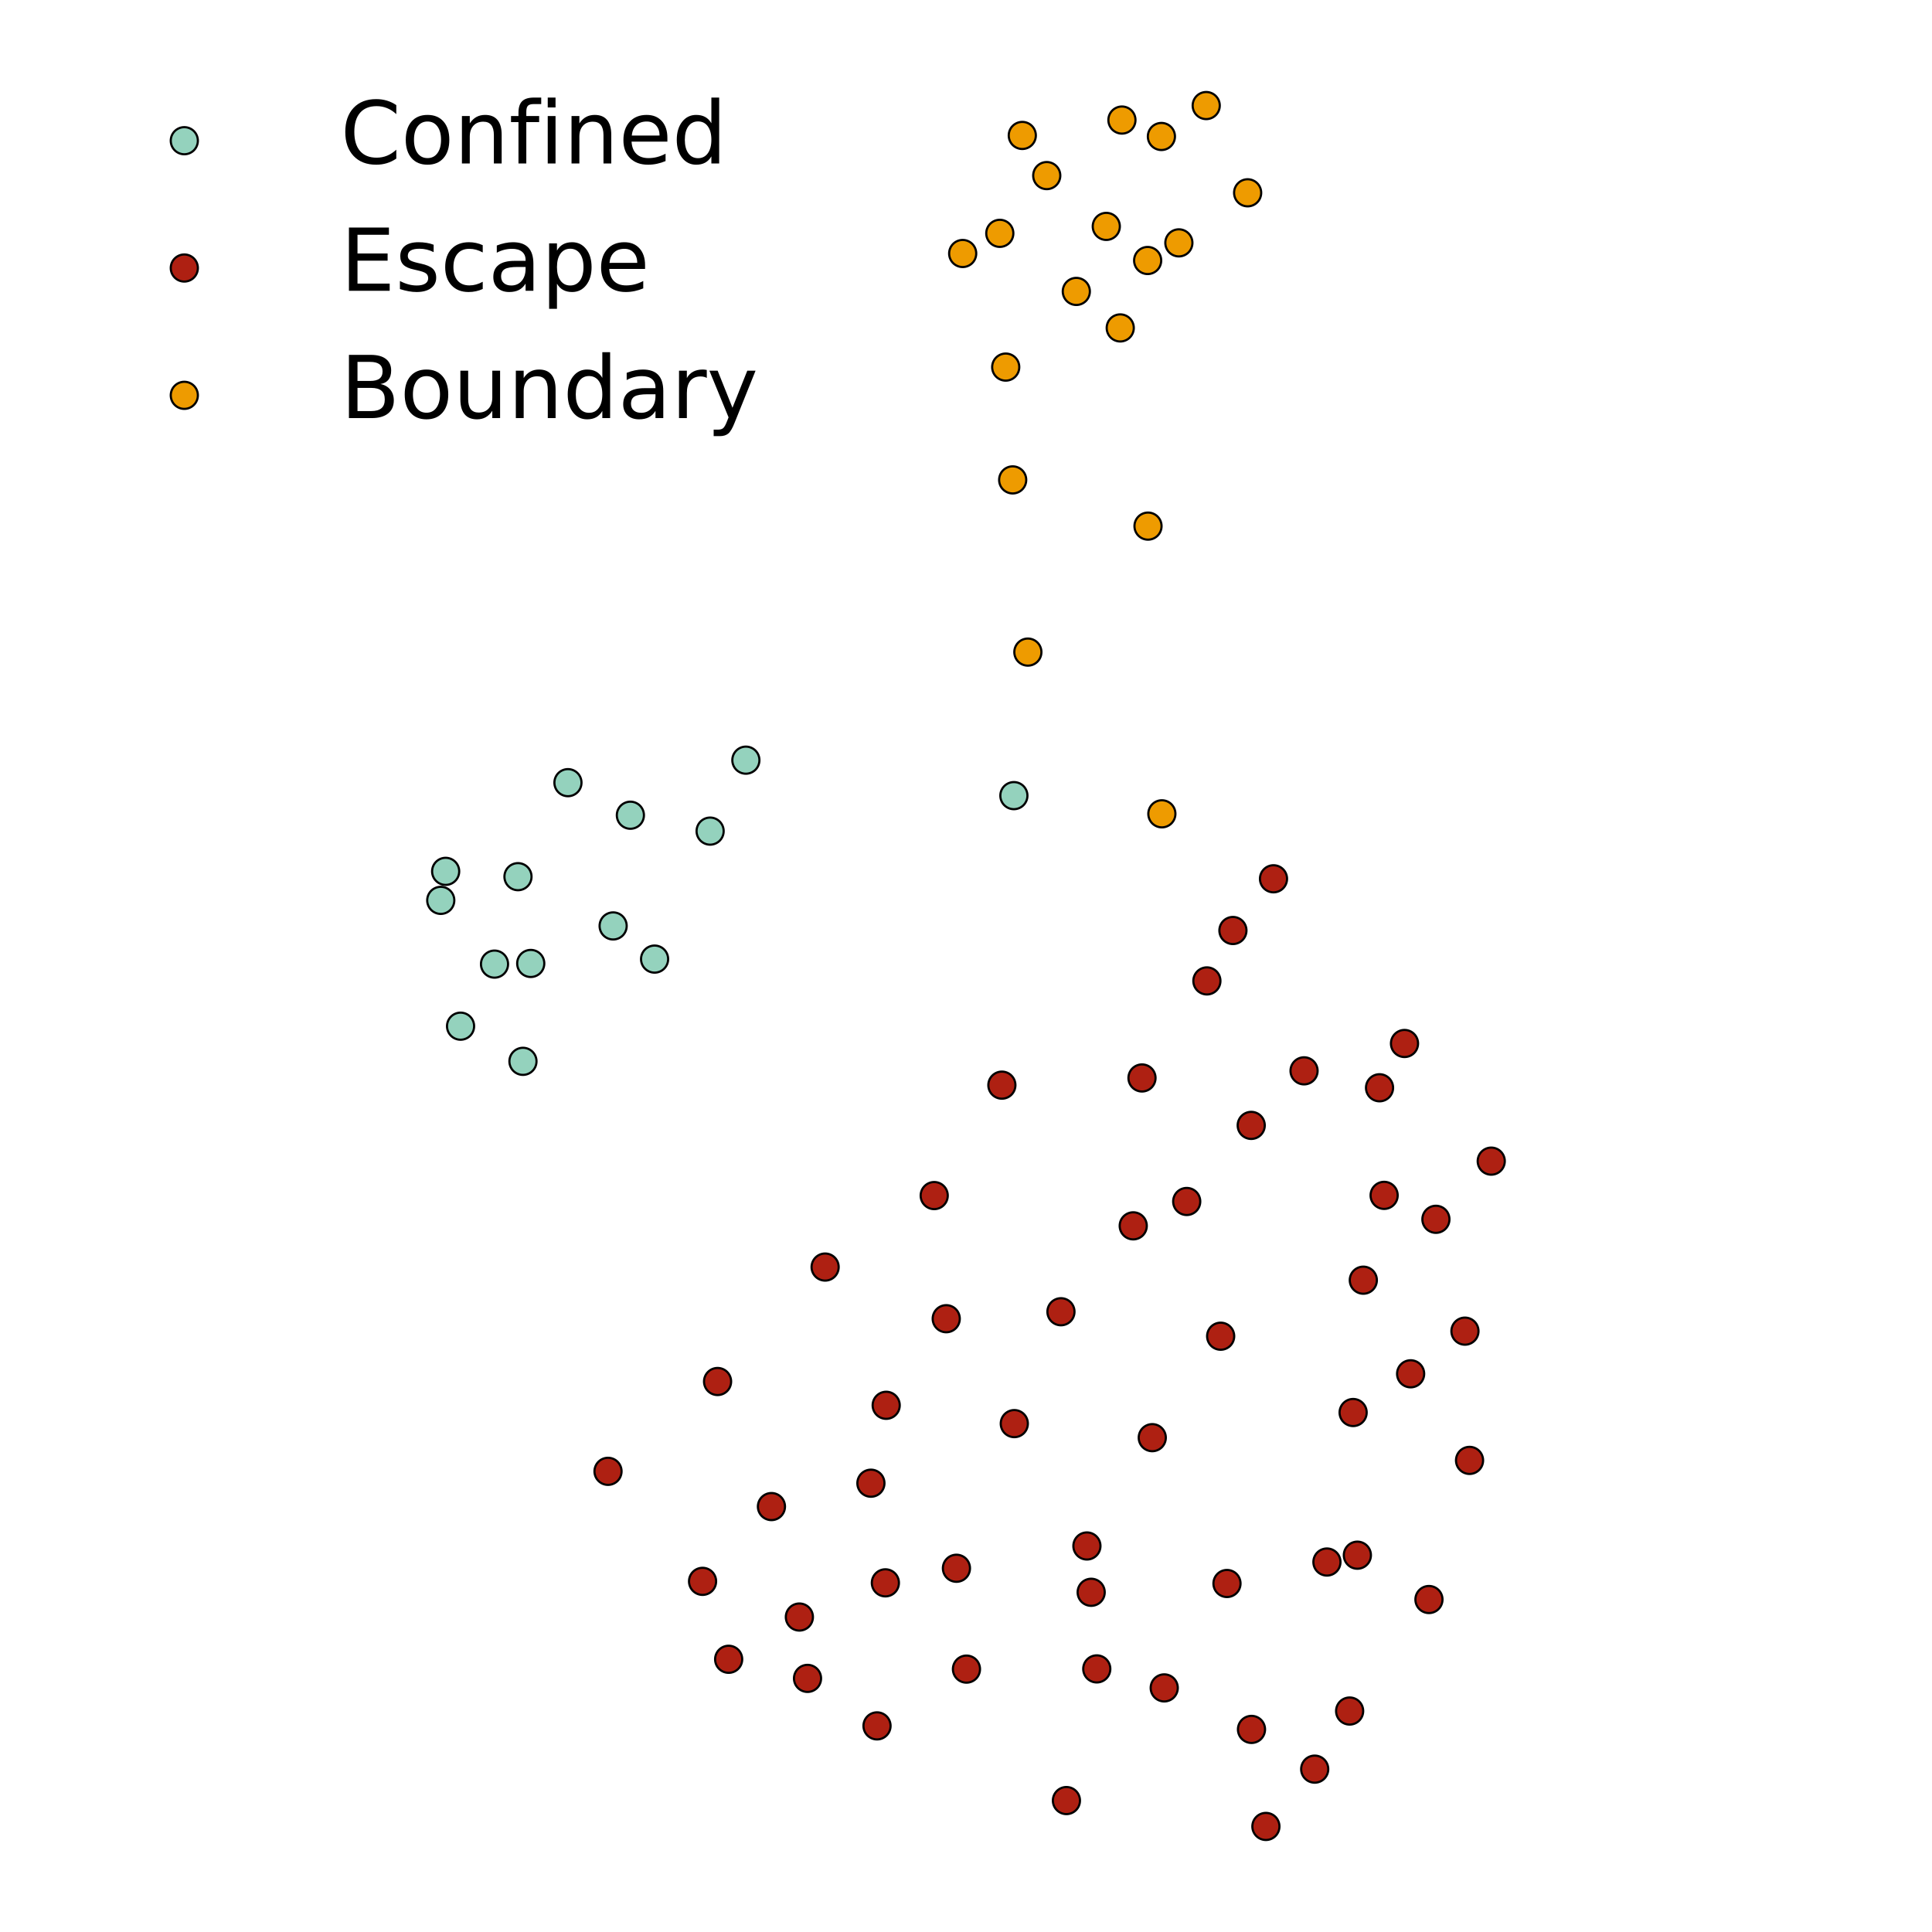
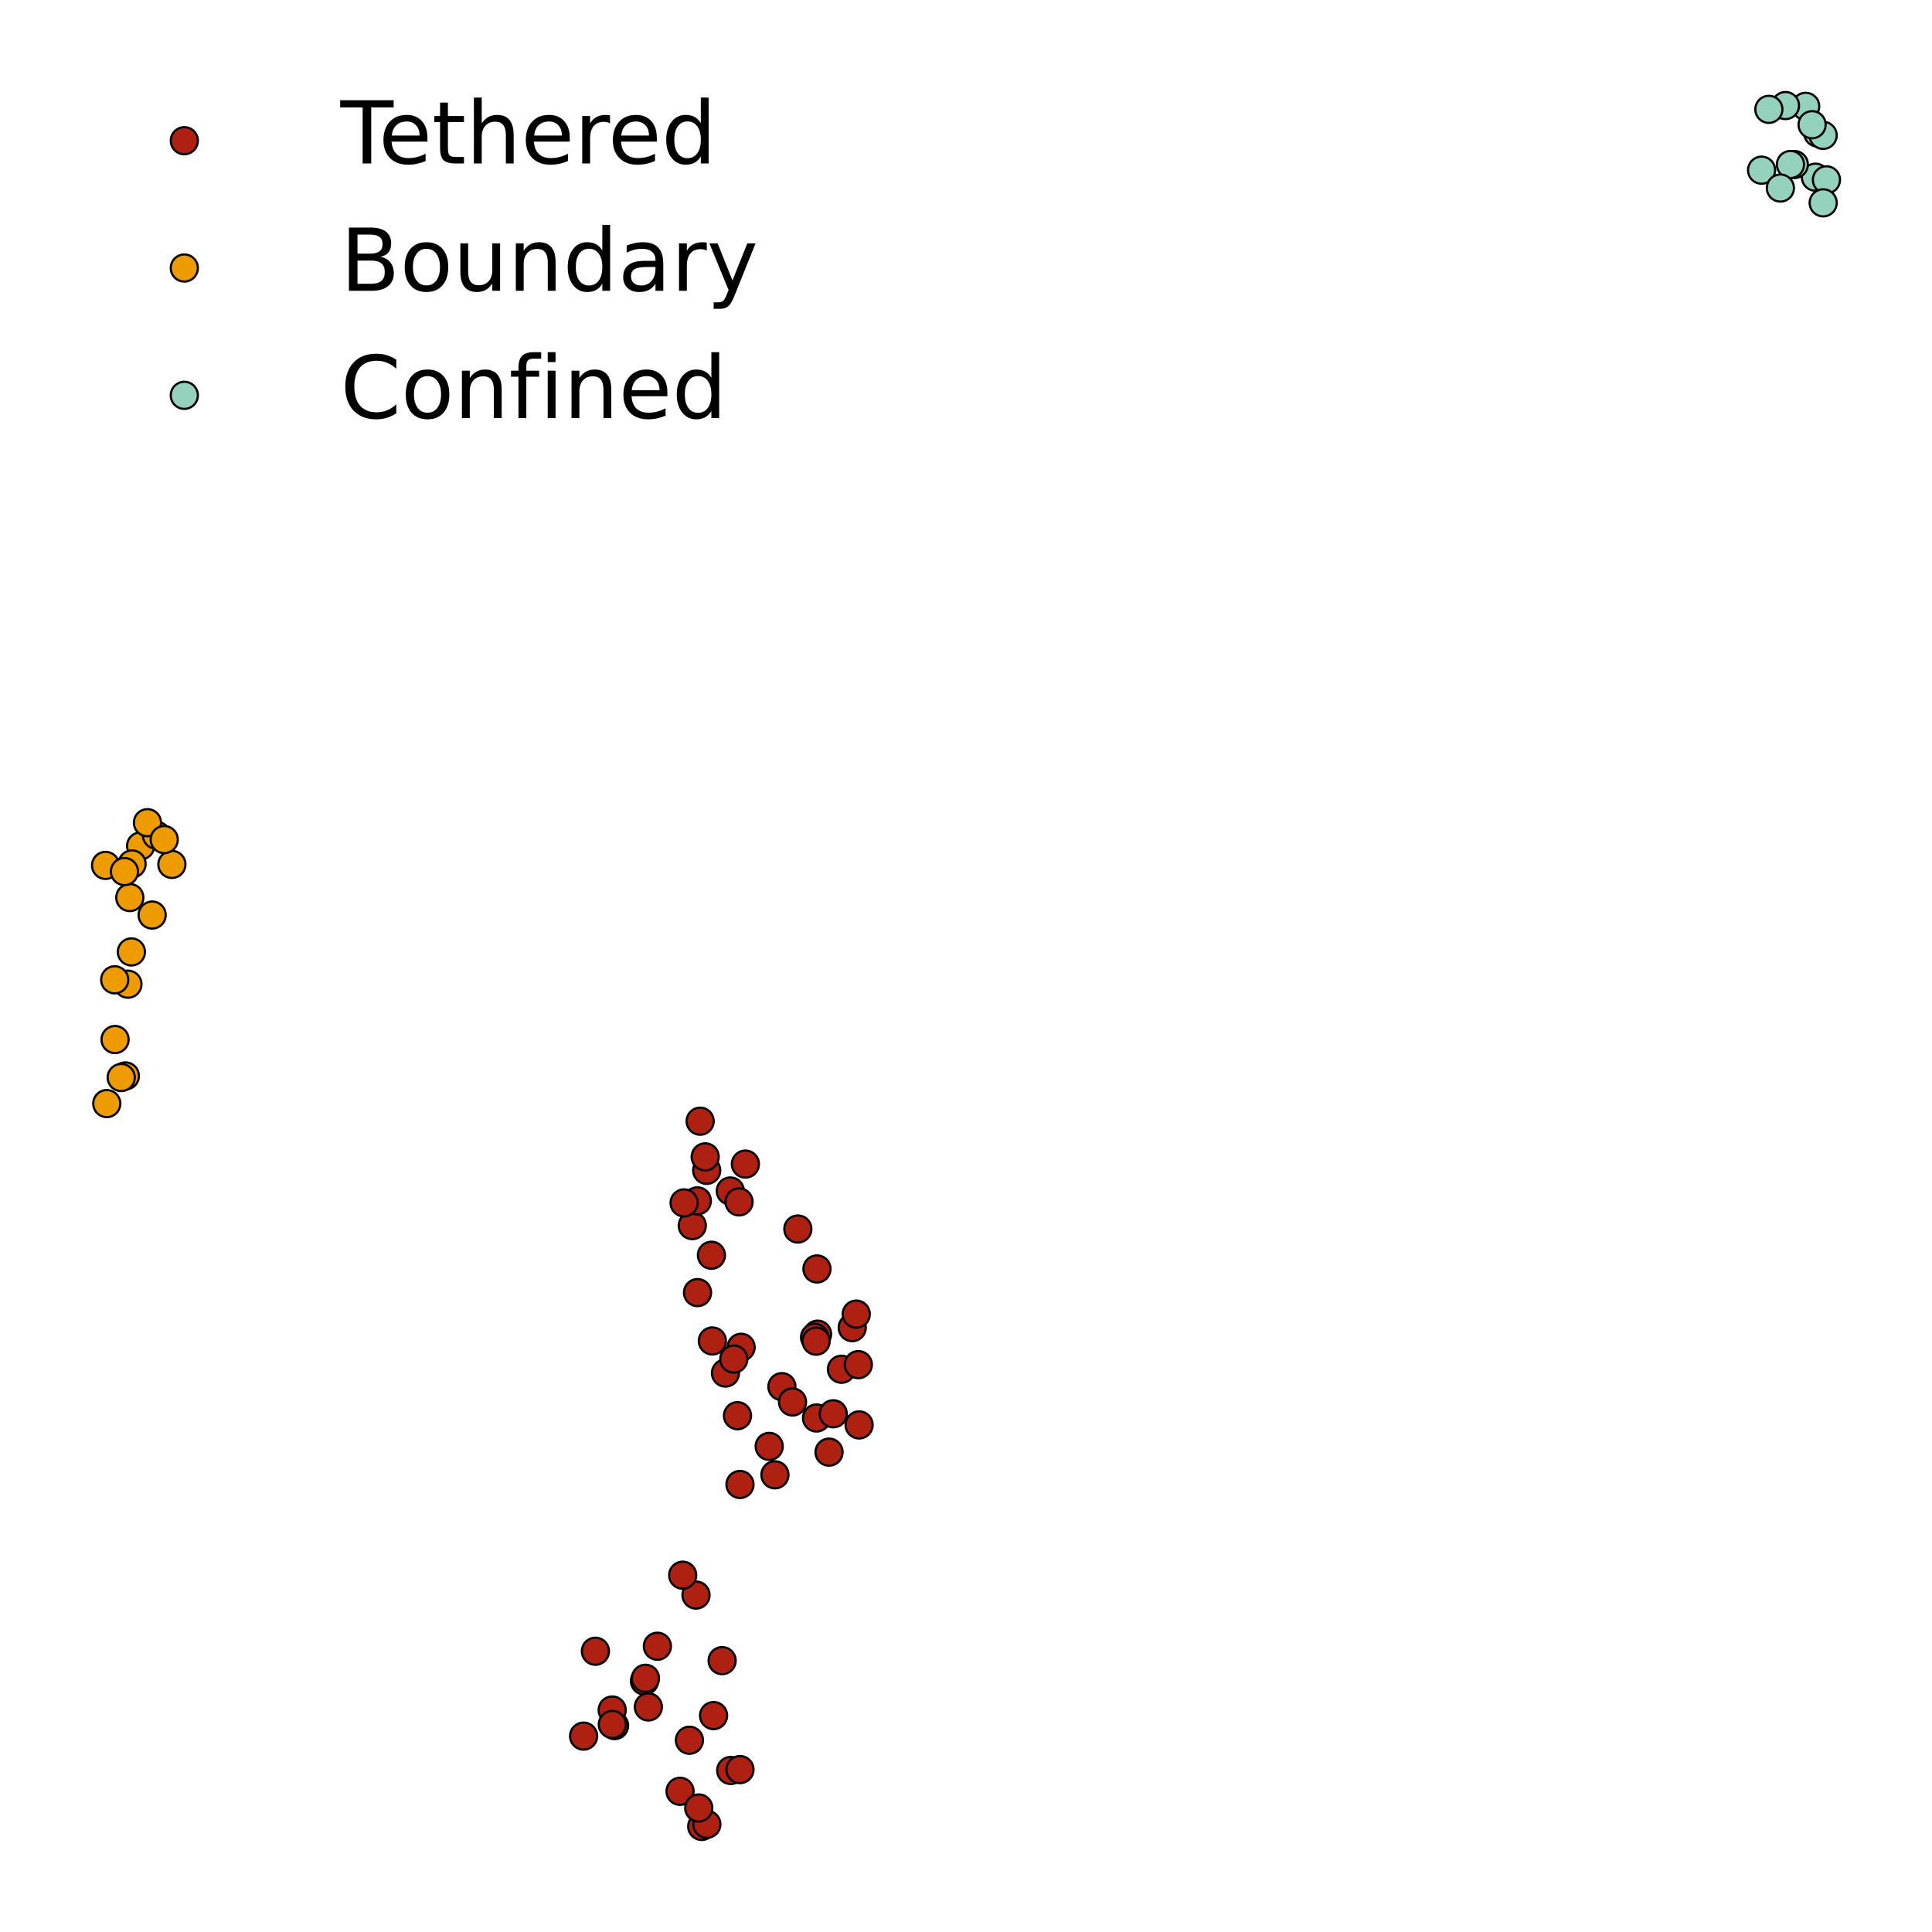
<svg xmlns="http://www.w3.org/2000/svg" xmlns:xlink="http://www.w3.org/1999/xlink" width="712.8pt" height="712.8pt" viewBox="0 0 712.8 712.8" version="1.1">
  <defs>
    <style type="text/css">*{stroke-linejoin: round; stroke-linecap: butt}</style>
  </defs>
  <g id="figure_1">
    <g id="patch_1">
      <path d="M 0 712.8  L 712.8 712.8  L 712.8 0  L 0 0  L 0 712.8  z " style="fill: none" />
    </g>
    <g id="axes_1">
      <g id="patch_2">
        <path d="M 7.2 705.6  L 705.6 705.6  L 705.6 7.2  L 7.2 7.2  L 7.2 705.6  z " style="fill: none" />
      </g>
      <g id="PathCollection_1">
        <defs>
-           <path id="mbe2df6a4f0" d="M 0 5  C 1.326 5 2.598 4.473 3.536 3.536  C 4.473 2.598 5 1.326 5 0  C 5 -1.326 4.473 -2.598 3.536 -3.536  C 2.598 -4.473 1.326 -5 0 -5  C -1.326 -5 -2.598 -4.473 -3.536 -3.536  C -4.473 -2.598 -5 -1.326 -5 0  C -5 1.326 -4.473 2.598 -3.536 3.536  C -2.598 4.473 -1.326 5 0 5  z " style="stroke: #000000; stroke-width: 0.8" />
+           <path id="m2577ffea47" d="M 0 5  C 1.326 5 2.598 4.473 3.536 3.536  C 4.473 2.598 5 1.326 5 0  C 5 -1.326 4.473 -2.598 3.536 -3.536  C 2.598 -4.473 1.326 -5 0 -5  C -1.326 -5 -2.598 -4.473 -3.536 -3.536  C -4.473 -2.598 -5 -1.326 -5 0  C -5 1.326 -4.473 2.598 -3.536 3.536  C -2.598 4.473 -1.326 5 0 5  z " style="stroke: #000000; stroke-width: 0.8" />
        </defs>
-         <g clip-path="url(#p23fa29a01b)">
-           <use xlink:href="#mbe2df6a4f0" x="241.507" y="353.852" style="fill: #94d2bd; stroke: #000000; stroke-width: 0.8" />
-           <use xlink:href="#mbe2df6a4f0" x="226.214" y="341.619" style="fill: #94d2bd; stroke: #000000; stroke-width: 0.8" />
-           <use xlink:href="#mbe2df6a4f0" x="164.422" y="321.48" style="fill: #94d2bd; stroke: #000000; stroke-width: 0.8" />
-           <use xlink:href="#mbe2df6a4f0" x="195.812" y="355.46" style="fill: #94d2bd; stroke: #000000; stroke-width: 0.8" />
-           <use xlink:href="#mbe2df6a4f0" x="182.45" y="355.704" style="fill: #94d2bd; stroke: #000000; stroke-width: 0.8" />
-           <use xlink:href="#mbe2df6a4f0" x="192.942" y="391.572" style="fill: #94d2bd; stroke: #000000; stroke-width: 0.8" />
-           <use xlink:href="#mbe2df6a4f0" x="232.577" y="300.772" style="fill: #94d2bd; stroke: #000000; stroke-width: 0.8" />
-           <use xlink:href="#mbe2df6a4f0" x="261.994" y="306.636" style="fill: #94d2bd; stroke: #000000; stroke-width: 0.8" />
-           <use xlink:href="#mbe2df6a4f0" x="162.616" y="332.182" style="fill: #94d2bd; stroke: #000000; stroke-width: 0.8" />
-           <use xlink:href="#mbe2df6a4f0" x="191.108" y="323.444" style="fill: #94d2bd; stroke: #000000; stroke-width: 0.8" />
-           <use xlink:href="#mbe2df6a4f0" x="209.542" y="288.758" style="fill: #94d2bd; stroke: #000000; stroke-width: 0.8" />
-           <use xlink:href="#mbe2df6a4f0" x="374.067" y="293.545" style="fill: #94d2bd; stroke: #000000; stroke-width: 0.8" />
-           <use xlink:href="#mbe2df6a4f0" x="275.186" y="280.457" style="fill: #94d2bd; stroke: #000000; stroke-width: 0.8" />
-           <use xlink:href="#mbe2df6a4f0" x="169.922" y="378.604" style="fill: #94d2bd; stroke: #000000; stroke-width: 0.8" />
+         <g clip-path="url(#pa81487224f)">
+           <use xlink:href="#m2577ffea47" x="255.413" y="452.187" style="fill: #ae2012; stroke: #000000; stroke-width: 0.8" />
+           <use xlink:href="#m2577ffea47" x="273.013" y="547.696" style="fill: #ae2012; stroke: #000000; stroke-width: 0.8" />
+           <use xlink:href="#m2577ffea47" x="237.774" y="620.209" style="fill: #ae2012; stroke: #000000; stroke-width: 0.8" />
+           <use xlink:href="#m2577ffea47" x="310.453" y="505.175" style="fill: #ae2012; stroke: #000000; stroke-width: 0.8" />
+           <use xlink:href="#m2577ffea47" x="269.442" y="439.41" style="fill: #ae2012; stroke: #000000; stroke-width: 0.8" />
+           <use xlink:href="#m2577ffea47" x="250.899" y="660.894" style="fill: #ae2012; stroke: #000000; stroke-width: 0.8" />
+           <use xlink:href="#m2577ffea47" x="285.911" y="544.128" style="fill: #ae2012; stroke: #000000; stroke-width: 0.8" />
+           <use xlink:href="#m2577ffea47" x="266.423" y="612.682" style="fill: #ae2012; stroke: #000000; stroke-width: 0.8" />
+           <use xlink:href="#m2577ffea47" x="262.477" y="463.119" style="fill: #ae2012; stroke: #000000; stroke-width: 0.8" />
+           <use xlink:href="#m2577ffea47" x="258.9" y="673.855" style="fill: #ae2012; stroke: #000000; stroke-width: 0.8" />
+           <use xlink:href="#m2577ffea47" x="238.14" y="619.193" style="fill: #ae2012; stroke: #000000; stroke-width: 0.8" />
+           <use xlink:href="#m2577ffea47" x="256.789" y="588.494" style="fill: #ae2012; stroke: #000000; stroke-width: 0.8" />
+           <use xlink:href="#m2577ffea47" x="305.867" y="535.76" style="fill: #ae2012; stroke: #000000; stroke-width: 0.8" />
+           <use xlink:href="#m2577ffea47" x="239.21" y="629.769" style="fill: #ae2012; stroke: #000000; stroke-width: 0.8" />
+           <use xlink:href="#m2577ffea47" x="254.36" y="642.053" style="fill: #ae2012; stroke: #000000; stroke-width: 0.8" />
+           <use xlink:href="#m2577ffea47" x="301.64" y="492.227" style="fill: #ae2012; stroke: #000000; stroke-width: 0.8" />
+           <use xlink:href="#m2577ffea47" x="267.653" y="506.577" style="fill: #ae2012; stroke: #000000; stroke-width: 0.8" />
+           <use xlink:href="#m2577ffea47" x="260.732" y="431.798" style="fill: #ae2012; stroke: #000000; stroke-width: 0.8" />
+           <use xlink:href="#m2577ffea47" x="300.536" y="493.386" style="fill: #ae2012; stroke: #000000; stroke-width: 0.8" />
+           <use xlink:href="#m2577ffea47" x="273.431" y="497.07" style="fill: #ae2012; stroke: #000000; stroke-width: 0.8" />
+           <use xlink:href="#m2577ffea47" x="314.426" y="489.823" style="fill: #ae2012; stroke: #000000; stroke-width: 0.8" />
+           <use xlink:href="#m2577ffea47" x="269.601" y="653.207" style="fill: #ae2012; stroke: #000000; stroke-width: 0.8" />
+           <use xlink:href="#m2577ffea47" x="226.74" y="636.643" style="fill: #ae2012; stroke: #000000; stroke-width: 0.8" />
+           <use xlink:href="#m2577ffea47" x="260.176" y="426.819" style="fill: #ae2012; stroke: #000000; stroke-width: 0.8" />
+           <use xlink:href="#m2577ffea47" x="288.481" y="511.596" style="fill: #ae2012; stroke: #000000; stroke-width: 0.8" />
+           <use xlink:href="#m2577ffea47" x="225.866" y="630.898" style="fill: #ae2012; stroke: #000000; stroke-width: 0.8" />
+           <use xlink:href="#m2577ffea47" x="272.097" y="522.31" style="fill: #ae2012; stroke: #000000; stroke-width: 0.8" />
+           <use xlink:href="#m2577ffea47" x="283.793" y="533.633" style="fill: #ae2012; stroke: #000000; stroke-width: 0.8" />
+           <use xlink:href="#m2577ffea47" x="258.319" y="413.654" style="fill: #ae2012; stroke: #000000; stroke-width: 0.8" />
+           <use xlink:href="#m2577ffea47" x="292.39" y="517.252" style="fill: #ae2012; stroke: #000000; stroke-width: 0.8" />
+           <use xlink:href="#m2577ffea47" x="225.913" y="636.228" style="fill: #ae2012; stroke: #000000; stroke-width: 0.8" />
+           <use xlink:href="#m2577ffea47" x="301.416" y="468.172" style="fill: #ae2012; stroke: #000000; stroke-width: 0.8" />
+           <use xlink:href="#m2577ffea47" x="219.676" y="609.212" style="fill: #ae2012; stroke: #000000; stroke-width: 0.8" />
+           <use xlink:href="#m2577ffea47" x="301.257" y="523.16" style="fill: #ae2012; stroke: #000000; stroke-width: 0.8" />
+           <use xlink:href="#m2577ffea47" x="260.793" y="673.054" style="fill: #ae2012; stroke: #000000; stroke-width: 0.8" />
+           <use xlink:href="#m2577ffea47" x="257.275" y="443.057" style="fill: #ae2012; stroke: #000000; stroke-width: 0.8" />
+           <use xlink:href="#m2577ffea47" x="257.803" y="667.042" style="fill: #ae2012; stroke: #000000; stroke-width: 0.8" />
+           <use xlink:href="#m2577ffea47" x="307.422" y="521.611" style="fill: #ae2012; stroke: #000000; stroke-width: 0.8" />
+           <use xlink:href="#m2577ffea47" x="251.873" y="581.164" style="fill: #ae2012; stroke: #000000; stroke-width: 0.8" />
+           <use xlink:href="#m2577ffea47" x="301.102" y="494.817" style="fill: #ae2012; stroke: #000000; stroke-width: 0.8" />
+           <use xlink:href="#m2577ffea47" x="270.73" y="501.421" style="fill: #ae2012; stroke: #000000; stroke-width: 0.8" />
+           <use xlink:href="#m2577ffea47" x="272.669" y="443.433" style="fill: #ae2012; stroke: #000000; stroke-width: 0.8" />
+           <use xlink:href="#m2577ffea47" x="263.27" y="632.957" style="fill: #ae2012; stroke: #000000; stroke-width: 0.8" />
+           <use xlink:href="#m2577ffea47" x="275.009" y="429.482" style="fill: #ae2012; stroke: #000000; stroke-width: 0.8" />
+           <use xlink:href="#m2577ffea47" x="242.535" y="607.375" style="fill: #ae2012; stroke: #000000; stroke-width: 0.8" />
+           <use xlink:href="#m2577ffea47" x="316.673" y="503.479" style="fill: #ae2012; stroke: #000000; stroke-width: 0.8" />
+           <use xlink:href="#m2577ffea47" x="215.315" y="640.528" style="fill: #ae2012; stroke: #000000; stroke-width: 0.8" />
+           <use xlink:href="#m2577ffea47" x="294.362" y="453.443" style="fill: #ae2012; stroke: #000000; stroke-width: 0.8" />
+           <use xlink:href="#m2577ffea47" x="262.826" y="494.737" style="fill: #ae2012; stroke: #000000; stroke-width: 0.8" />
+           <use xlink:href="#m2577ffea47" x="315.906" y="484.837" style="fill: #ae2012; stroke: #000000; stroke-width: 0.8" />
+           <use xlink:href="#m2577ffea47" x="257.349" y="476.898" style="fill: #ae2012; stroke: #000000; stroke-width: 0.8" />
+           <use xlink:href="#m2577ffea47" x="316.966" y="525.722" style="fill: #ae2012; stroke: #000000; stroke-width: 0.8" />
+           <use xlink:href="#m2577ffea47" x="252.396" y="443.802" style="fill: #ae2012; stroke: #000000; stroke-width: 0.8" />
+           <use xlink:href="#m2577ffea47" x="273.016" y="652.881" style="fill: #ae2012; stroke: #000000; stroke-width: 0.8" />
        </g>
      </g>
      <g id="PathCollection_2">
        <defs>
-           <path id="m1dcfa80848" d="M 0 5  C 1.326 5 2.598 4.473 3.536 3.536  C 4.473 2.598 5 1.326 5 0  C 5 -1.326 4.473 -2.598 3.536 -3.536  C 2.598 -4.473 1.326 -5 0 -5  C -1.326 -5 -2.598 -4.473 -3.536 -3.536  C -4.473 -2.598 -5 -1.326 -5 0  C -5 1.326 -4.473 2.598 -3.536 3.536  C -2.598 4.473 -1.326 5 0 5  z " style="stroke: #000000; stroke-width: 0.8" />
+           <path id="m685f9cf920" d="M 0 5  C 1.326 5 2.598 4.473 3.536 3.536  C 4.473 2.598 5 1.326 5 0  C 5 -1.326 4.473 -2.598 3.536 -3.536  C 2.598 -4.473 1.326 -5 0 -5  C -1.326 -5 -2.598 -4.473 -3.536 -3.536  C -4.473 -2.598 -5 -1.326 -5 0  C -5 1.326 -4.473 2.598 -3.536 3.536  C -2.598 4.473 -1.326 5 0 5  z " style="stroke: #000000; stroke-width: 0.8" />
        </defs>
-         <g clip-path="url(#p23fa29a01b)">
-           <use xlink:href="#m1dcfa80848" x="489.564" y="576.301" style="fill: #ae2012; stroke: #000000; stroke-width: 0.8" />
-           <use xlink:href="#m1dcfa80848" x="418.101" y="452.268" style="fill: #ae2012; stroke: #000000; stroke-width: 0.8" />
-           <use xlink:href="#m1dcfa80848" x="421.332" y="397.709" style="fill: #ae2012; stroke: #000000; stroke-width: 0.8" />
-           <use xlink:href="#m1dcfa80848" x="264.745" y="509.699" style="fill: #ae2012; stroke: #000000; stroke-width: 0.8" />
-           <use xlink:href="#m1dcfa80848" x="402.582" y="587.465" style="fill: #ae2012; stroke: #000000; stroke-width: 0.8" />
-           <use xlink:href="#m1dcfa80848" x="510.666" y="441.024" style="fill: #ae2012; stroke: #000000; stroke-width: 0.8" />
-           <use xlink:href="#m1dcfa80848" x="450.355" y="492.987" style="fill: #ae2012; stroke: #000000; stroke-width: 0.8" />
-           <use xlink:href="#m1dcfa80848" x="369.637" y="400.357" style="fill: #ae2012; stroke: #000000; stroke-width: 0.8" />
-           <use xlink:href="#m1dcfa80848" x="461.731" y="638.055" style="fill: #ae2012; stroke: #000000; stroke-width: 0.8" />
-           <use xlink:href="#m1dcfa80848" x="520.442" y="506.856" style="fill: #ae2012; stroke: #000000; stroke-width: 0.8" />
-           <use xlink:href="#m1dcfa80848" x="518.183" y="384.99" style="fill: #ae2012; stroke: #000000; stroke-width: 0.8" />
-           <use xlink:href="#m1dcfa80848" x="391.433" y="483.96" style="fill: #ae2012; stroke: #000000; stroke-width: 0.8" />
-           <use xlink:href="#m1dcfa80848" x="401.012" y="570.38" style="fill: #ae2012; stroke: #000000; stroke-width: 0.8" />
-           <use xlink:href="#m1dcfa80848" x="461.63" y="415.207" style="fill: #ae2012; stroke: #000000; stroke-width: 0.8" />
-           <use xlink:href="#m1dcfa80848" x="481.124" y="395.08" style="fill: #ae2012; stroke: #000000; stroke-width: 0.8" />
-           <use xlink:href="#m1dcfa80848" x="352.872" y="578.601" style="fill: #ae2012; stroke: #000000; stroke-width: 0.8" />
-           <use xlink:href="#m1dcfa80848" x="500.795" y="573.779" style="fill: #ae2012; stroke: #000000; stroke-width: 0.8" />
-           <use xlink:href="#m1dcfa80848" x="452.687" y="584.222" style="fill: #ae2012; stroke: #000000; stroke-width: 0.8" />
-           <use xlink:href="#m1dcfa80848" x="284.618" y="555.842" style="fill: #ae2012; stroke: #000000; stroke-width: 0.8" />
-           <use xlink:href="#m1dcfa80848" x="356.57" y="615.812" style="fill: #ae2012; stroke: #000000; stroke-width: 0.8" />
-           <use xlink:href="#m1dcfa80848" x="321.318" y="547.22" style="fill: #ae2012; stroke: #000000; stroke-width: 0.8" />
-           <use xlink:href="#m1dcfa80848" x="437.833" y="443.278" style="fill: #ae2012; stroke: #000000; stroke-width: 0.8" />
-           <use xlink:href="#m1dcfa80848" x="454.88" y="343.302" style="fill: #ae2012; stroke: #000000; stroke-width: 0.8" />
-           <use xlink:href="#m1dcfa80848" x="499.229" y="521.139" style="fill: #ae2012; stroke: #000000; stroke-width: 0.8" />
-           <use xlink:href="#m1dcfa80848" x="344.671" y="441.102" style="fill: #ae2012; stroke: #000000; stroke-width: 0.8" />
-           <use xlink:href="#m1dcfa80848" x="469.851" y="324.225" style="fill: #ae2012; stroke: #000000; stroke-width: 0.8" />
-           <use xlink:href="#m1dcfa80848" x="467.047" y="673.855" style="fill: #ae2012; stroke: #000000; stroke-width: 0.8" />
-           <use xlink:href="#m1dcfa80848" x="374.22" y="525.235" style="fill: #ae2012; stroke: #000000; stroke-width: 0.8" />
-           <use xlink:href="#m1dcfa80848" x="542.182" y="538.805" style="fill: #ae2012; stroke: #000000; stroke-width: 0.8" />
-           <use xlink:href="#m1dcfa80848" x="349.109" y="486.534" style="fill: #ae2012; stroke: #000000; stroke-width: 0.8" />
-           <use xlink:href="#m1dcfa80848" x="445.276" y="361.904" style="fill: #ae2012; stroke: #000000; stroke-width: 0.8" />
-           <use xlink:href="#m1dcfa80848" x="326.654" y="583.981" style="fill: #ae2012; stroke: #000000; stroke-width: 0.8" />
-           <use xlink:href="#m1dcfa80848" x="323.572" y="636.757" style="fill: #ae2012; stroke: #000000; stroke-width: 0.8" />
-           <use xlink:href="#m1dcfa80848" x="540.486" y="491.12" style="fill: #ae2012; stroke: #000000; stroke-width: 0.8" />
-           <use xlink:href="#m1dcfa80848" x="429.536" y="622.741" style="fill: #ae2012; stroke: #000000; stroke-width: 0.8" />
-           <use xlink:href="#m1dcfa80848" x="550.184" y="428.395" style="fill: #ae2012; stroke: #000000; stroke-width: 0.8" />
-           <use xlink:href="#m1dcfa80848" x="224.323" y="542.839" style="fill: #ae2012; stroke: #000000; stroke-width: 0.8" />
-           <use xlink:href="#m1dcfa80848" x="304.425" y="467.475" style="fill: #ae2012; stroke: #000000; stroke-width: 0.8" />
-           <use xlink:href="#m1dcfa80848" x="297.932" y="619.234" style="fill: #ae2012; stroke: #000000; stroke-width: 0.8" />
-           <use xlink:href="#m1dcfa80848" x="393.451" y="664.307" style="fill: #ae2012; stroke: #000000; stroke-width: 0.8" />
-           <use xlink:href="#m1dcfa80848" x="404.649" y="615.734" style="fill: #ae2012; stroke: #000000; stroke-width: 0.8" />
-           <use xlink:href="#m1dcfa80848" x="529.772" y="449.854" style="fill: #ae2012; stroke: #000000; stroke-width: 0.8" />
-           <use xlink:href="#m1dcfa80848" x="425.122" y="530.419" style="fill: #ae2012; stroke: #000000; stroke-width: 0.8" />
-           <use xlink:href="#m1dcfa80848" x="508.972" y="401.326" style="fill: #ae2012; stroke: #000000; stroke-width: 0.8" />
-           <use xlink:href="#m1dcfa80848" x="294.926" y="596.596" style="fill: #ae2012; stroke: #000000; stroke-width: 0.8" />
-           <use xlink:href="#m1dcfa80848" x="326.956" y="518.476" style="fill: #ae2012; stroke: #000000; stroke-width: 0.8" />
-           <use xlink:href="#m1dcfa80848" x="527.204" y="590.133" style="fill: #ae2012; stroke: #000000; stroke-width: 0.8" />
-           <use xlink:href="#m1dcfa80848" x="259.206" y="583.431" style="fill: #ae2012; stroke: #000000; stroke-width: 0.8" />
-           <use xlink:href="#m1dcfa80848" x="485.054" y="652.714" style="fill: #ae2012; stroke: #000000; stroke-width: 0.8" />
-           <use xlink:href="#m1dcfa80848" x="268.835" y="612.182" style="fill: #ae2012; stroke: #000000; stroke-width: 0.8" />
-           <use xlink:href="#m1dcfa80848" x="497.94" y="631.275" style="fill: #ae2012; stroke: #000000; stroke-width: 0.8" />
-           <use xlink:href="#m1dcfa80848" x="502.989" y="472.318" style="fill: #ae2012; stroke: #000000; stroke-width: 0.8" />
+         <g clip-path="url(#pa81487224f)">
+           <use xlink:href="#m685f9cf920" x="51.888" y="312.082" style="fill: #ee9b00; stroke: #000000; stroke-width: 0.8" />
+           <use xlink:href="#m685f9cf920" x="48.473" y="351.206" style="fill: #ee9b00; stroke: #000000; stroke-width: 0.8" />
+           <use xlink:href="#m685f9cf920" x="42.45" y="383.531" style="fill: #ee9b00; stroke: #000000; stroke-width: 0.8" />
+           <use xlink:href="#m685f9cf920" x="47.199" y="363.106" style="fill: #ee9b00; stroke: #000000; stroke-width: 0.8" />
+           <use xlink:href="#m685f9cf920" x="47.889" y="331.149" style="fill: #ee9b00; stroke: #000000; stroke-width: 0.8" />
+           <use xlink:href="#m685f9cf920" x="56.134" y="337.607" style="fill: #ee9b00; stroke: #000000; stroke-width: 0.8" />
+           <use xlink:href="#m685f9cf920" x="46.253" y="396.963" style="fill: #ee9b00; stroke: #000000; stroke-width: 0.8" />
+           <use xlink:href="#m685f9cf920" x="57.701" y="308.144" style="fill: #ee9b00; stroke: #000000; stroke-width: 0.8" />
+           <use xlink:href="#m685f9cf920" x="63.42" y="318.915" style="fill: #ee9b00; stroke: #000000; stroke-width: 0.8" />
+           <use xlink:href="#m685f9cf920" x="42.326" y="361.497" style="fill: #ee9b00; stroke: #000000; stroke-width: 0.8" />
+           <use xlink:href="#m685f9cf920" x="48.724" y="318.756" style="fill: #ee9b00; stroke: #000000; stroke-width: 0.8" />
+           <use xlink:href="#m685f9cf920" x="54.4" y="303.526" style="fill: #ee9b00; stroke: #000000; stroke-width: 0.8" />
+           <use xlink:href="#m685f9cf920" x="38.945" y="319.281" style="fill: #ee9b00; stroke: #000000; stroke-width: 0.8" />
+           <use xlink:href="#m685f9cf920" x="44.719" y="397.545" style="fill: #ee9b00; stroke: #000000; stroke-width: 0.8" />
+           <use xlink:href="#m685f9cf920" x="39.394" y="407.162" style="fill: #ee9b00; stroke: #000000; stroke-width: 0.8" />
+           <use xlink:href="#m685f9cf920" x="45.913" y="321.552" style="fill: #ee9b00; stroke: #000000; stroke-width: 0.8" />
+           <use xlink:href="#m685f9cf920" x="60.592" y="309.761" style="fill: #ee9b00; stroke: #000000; stroke-width: 0.8" />
        </g>
      </g>
      <g id="PathCollection_3">
        <defs>
-           <path id="m00804ae3ce" d="M 0 5  C 1.326 5 2.598 4.473 3.536 3.536  C 4.473 2.598 5 1.326 5 0  C 5 -1.326 4.473 -2.598 3.536 -3.536  C 2.598 -4.473 1.326 -5 0 -5  C -1.326 -5 -2.598 -4.473 -3.536 -3.536  C -4.473 -2.598 -5 -1.326 -5 0  C -5 1.326 -4.473 2.598 -3.536 3.536  C -2.598 4.473 -1.326 5 0 5  z " style="stroke: #000000; stroke-width: 0.8" />
+           <path id="mcf63a218bb" d="M 0 5  C 1.326 5 2.598 4.473 3.536 3.536  C 4.473 2.598 5 1.326 5 0  C 5 -1.326 4.473 -2.598 3.536 -3.536  C 2.598 -4.473 1.326 -5 0 -5  C -1.326 -5 -2.598 -4.473 -3.536 -3.536  C -4.473 -2.598 -5 -1.326 -5 0  C -5 1.326 -4.473 2.598 -3.536 3.536  C -2.598 4.473 -1.326 5 0 5  z " style="stroke: #000000; stroke-width: 0.8" />
        </defs>
-         <g clip-path="url(#p23fa29a01b)">
-           <use xlink:href="#m00804ae3ce" x="386.193" y="64.785" style="fill: #ee9b00; stroke: #000000; stroke-width: 0.8" />
-           <use xlink:href="#m00804ae3ce" x="397.1" y="107.52" style="fill: #ee9b00; stroke: #000000; stroke-width: 0.8" />
-           <use xlink:href="#m00804ae3ce" x="371.053" y="135.437" style="fill: #ee9b00; stroke: #000000; stroke-width: 0.8" />
-           <use xlink:href="#m00804ae3ce" x="377.169" y="49.973" style="fill: #ee9b00; stroke: #000000; stroke-width: 0.8" />
-           <use xlink:href="#m00804ae3ce" x="428.493" y="50.353" style="fill: #ee9b00; stroke: #000000; stroke-width: 0.8" />
-           <use xlink:href="#m00804ae3ce" x="423.422" y="96.111" style="fill: #ee9b00; stroke: #000000; stroke-width: 0.8" />
-           <use xlink:href="#m00804ae3ce" x="373.622" y="177.056" style="fill: #ee9b00; stroke: #000000; stroke-width: 0.8" />
-           <use xlink:href="#m00804ae3ce" x="434.937" y="89.605" style="fill: #ee9b00; stroke: #000000; stroke-width: 0.8" />
-           <use xlink:href="#m00804ae3ce" x="368.872" y="86.09" style="fill: #ee9b00; stroke: #000000; stroke-width: 0.8" />
-           <use xlink:href="#m00804ae3ce" x="413.307" y="120.988" style="fill: #ee9b00; stroke: #000000; stroke-width: 0.8" />
-           <use xlink:href="#m00804ae3ce" x="413.929" y="44.293" style="fill: #ee9b00; stroke: #000000; stroke-width: 0.8" />
-           <use xlink:href="#m00804ae3ce" x="460.31" y="71.133" style="fill: #ee9b00; stroke: #000000; stroke-width: 0.8" />
-           <use xlink:href="#m00804ae3ce" x="428.663" y="300.253" style="fill: #ee9b00; stroke: #000000; stroke-width: 0.8" />
-           <use xlink:href="#m00804ae3ce" x="408.159" y="83.529" style="fill: #ee9b00; stroke: #000000; stroke-width: 0.8" />
-           <use xlink:href="#m00804ae3ce" x="379.227" y="240.588" style="fill: #ee9b00; stroke: #000000; stroke-width: 0.8" />
-           <use xlink:href="#m00804ae3ce" x="423.552" y="194.107" style="fill: #ee9b00; stroke: #000000; stroke-width: 0.8" />
-           <use xlink:href="#m00804ae3ce" x="355.177" y="93.526" style="fill: #ee9b00; stroke: #000000; stroke-width: 0.8" />
-           <use xlink:href="#m00804ae3ce" x="445.028" y="38.945" style="fill: #ee9b00; stroke: #000000; stroke-width: 0.8" />
+         <g clip-path="url(#pa81487224f)">
+           <use xlink:href="#mcf63a218bb" x="669.786" y="65.374" style="fill: #94d2bd; stroke: #000000; stroke-width: 0.8" />
+           <use xlink:href="#mcf63a218bb" x="666.199" y="39.229" style="fill: #94d2bd; stroke: #000000; stroke-width: 0.8" />
+           <use xlink:href="#mcf63a218bb" x="670.631" y="49.074" style="fill: #94d2bd; stroke: #000000; stroke-width: 0.8" />
+           <use xlink:href="#mcf63a218bb" x="662.002" y="60.698" style="fill: #94d2bd; stroke: #000000; stroke-width: 0.8" />
+           <use xlink:href="#mcf63a218bb" x="673.855" y="66.346" style="fill: #94d2bd; stroke: #000000; stroke-width: 0.8" />
+           <use xlink:href="#mcf63a218bb" x="658.744" y="38.945" style="fill: #94d2bd; stroke: #000000; stroke-width: 0.8" />
+           <use xlink:href="#mcf63a218bb" x="672.638" y="49.943" style="fill: #94d2bd; stroke: #000000; stroke-width: 0.8" />
+           <use xlink:href="#mcf63a218bb" x="660.573" y="60.696" style="fill: #94d2bd; stroke: #000000; stroke-width: 0.8" />
+           <use xlink:href="#mcf63a218bb" x="668.56" y="46.011" style="fill: #94d2bd; stroke: #000000; stroke-width: 0.8" />
+           <use xlink:href="#mcf63a218bb" x="652.613" y="40.345" style="fill: #94d2bd; stroke: #000000; stroke-width: 0.8" />
+           <use xlink:href="#mcf63a218bb" x="649.923" y="62.781" style="fill: #94d2bd; stroke: #000000; stroke-width: 0.8" />
+           <use xlink:href="#mcf63a218bb" x="656.863" y="69.379" style="fill: #94d2bd; stroke: #000000; stroke-width: 0.8" />
+           <use xlink:href="#mcf63a218bb" x="672.657" y="74.838" style="fill: #94d2bd; stroke: #000000; stroke-width: 0.8" />
        </g>
      </g>
      <g id="matplotlib.axis_1" />
      <g id="matplotlib.axis_2" />
      <g id="legend_1">
        <g id="PathCollection_4">
          <g>
-             <use xlink:href="#mbe2df6a4f0" x="68" y="51.915" style="fill: #94d2bd; stroke: #000000; stroke-width: 0.8" />
+             <use xlink:href="#m2577ffea47" x="68" y="51.915" style="fill: #ae2012; stroke: #000000; stroke-width: 0.8" />
          </g>
        </g>
        <g id="text_1">
          <g transform="translate(125.6 60.315) scale(0.32 -0.32)">
            <defs>
-               <path id="DejaVuSans-43" d="M 4122 4306  L 4122 3641  Q 3803 3938 3442 4084  Q 3081 4231 2675 4231  Q 1875 4231 1450 3742  Q 1025 3253 1025 2328  Q 1025 1406 1450 917  Q 1875 428 2675 428  Q 3081 428 3442 575  Q 3803 722 4122 1019  L 4122 359  Q 3791 134 3420 21  Q 3050 -91 2638 -91  Q 1578 -91 968 557  Q 359 1206 359 2328  Q 359 3453 968 4101  Q 1578 4750 2638 4750  Q 3056 4750 3426 4639  Q 3797 4528 4122 4306  z " transform="scale(0.015625)" />
-               <path id="DejaVuSans-6f" d="M 1959 3097  Q 1497 3097 1228 2736  Q 959 2375 959 1747  Q 959 1119 1226 758  Q 1494 397 1959 397  Q 2419 397 2687 759  Q 2956 1122 2956 1747  Q 2956 2369 2687 2733  Q 2419 3097 1959 3097  z M 1959 3584  Q 2709 3584 3137 3096  Q 3566 2609 3566 1747  Q 3566 888 3137 398  Q 2709 -91 1959 -91  Q 1206 -91 779 398  Q 353 888 353 1747  Q 353 2609 779 3096  Q 1206 3584 1959 3584  z " transform="scale(0.015625)" />
-               <path id="DejaVuSans-6e" d="M 3513 2113  L 3513 0  L 2938 0  L 2938 2094  Q 2938 2591 2744 2837  Q 2550 3084 2163 3084  Q 1697 3084 1428 2787  Q 1159 2491 1159 1978  L 1159 0  L 581 0  L 581 3500  L 1159 3500  L 1159 2956  Q 1366 3272 1645 3428  Q 1925 3584 2291 3584  Q 2894 3584 3203 3211  Q 3513 2838 3513 2113  z " transform="scale(0.015625)" />
-               <path id="DejaVuSans-66" d="M 2375 4863  L 2375 4384  L 1825 4384  Q 1516 4384 1395 4259  Q 1275 4134 1275 3809  L 1275 3500  L 2222 3500  L 2222 3053  L 1275 3053  L 1275 0  L 697 0  L 697 3053  L 147 3053  L 147 3500  L 697 3500  L 697 3744  Q 697 4328 969 4595  Q 1241 4863 1831 4863  L 2375 4863  z " transform="scale(0.015625)" />
-               <path id="DejaVuSans-69" d="M 603 3500  L 1178 3500  L 1178 0  L 603 0  L 603 3500  z M 603 4863  L 1178 4863  L 1178 4134  L 603 4134  L 603 4863  z " transform="scale(0.015625)" />
+               <path id="DejaVuSans-54" d="M -19 4666  L 3928 4666  L 3928 4134  L 2272 4134  L 2272 0  L 1638 0  L 1638 4134  L -19 4134  L -19 4666  z " transform="scale(0.015625)" />
              <path id="DejaVuSans-65" d="M 3597 1894  L 3597 1613  L 953 1613  Q 991 1019 1311 708  Q 1631 397 2203 397  Q 2534 397 2845 478  Q 3156 559 3463 722  L 3463 178  Q 3153 47 2828 -22  Q 2503 -91 2169 -91  Q 1331 -91 842 396  Q 353 884 353 1716  Q 353 2575 817 3079  Q 1281 3584 2069 3584  Q 2775 3584 3186 3129  Q 3597 2675 3597 1894  z M 3022 2063  Q 3016 2534 2758 2815  Q 2500 3097 2075 3097  Q 1594 3097 1305 2825  Q 1016 2553 972 2059  L 3022 2063  z " transform="scale(0.015625)" />
+               <path id="DejaVuSans-74" d="M 1172 4494  L 1172 3500  L 2356 3500  L 2356 3053  L 1172 3053  L 1172 1153  Q 1172 725 1289 603  Q 1406 481 1766 481  L 2356 481  L 2356 0  L 1766 0  Q 1100 0 847 248  Q 594 497 594 1153  L 594 3053  L 172 3053  L 172 3500  L 594 3500  L 594 4494  L 1172 4494  z " transform="scale(0.015625)" />
+               <path id="DejaVuSans-68" d="M 3513 2113  L 3513 0  L 2938 0  L 2938 2094  Q 2938 2591 2744 2837  Q 2550 3084 2163 3084  Q 1697 3084 1428 2787  Q 1159 2491 1159 1978  L 1159 0  L 581 0  L 581 4863  L 1159 4863  L 1159 2956  Q 1366 3272 1645 3428  Q 1925 3584 2291 3584  Q 2894 3584 3203 3211  Q 3513 2838 3513 2113  z " transform="scale(0.015625)" />
+               <path id="DejaVuSans-72" d="M 2631 2963  Q 2534 3019 2420 3045  Q 2306 3072 2169 3072  Q 1681 3072 1420 2755  Q 1159 2438 1159 1844  L 1159 0  L 581 0  L 581 3500  L 1159 3500  L 1159 2956  Q 1341 3275 1631 3429  Q 1922 3584 2338 3584  Q 2397 3584 2469 3576  Q 2541 3569 2628 3553  L 2631 2963  z " transform="scale(0.015625)" />
              <path id="DejaVuSans-64" d="M 2906 2969  L 2906 4863  L 3481 4863  L 3481 0  L 2906 0  L 2906 525  Q 2725 213 2448 61  Q 2172 -91 1784 -91  Q 1150 -91 751 415  Q 353 922 353 1747  Q 353 2572 751 3078  Q 1150 3584 1784 3584  Q 2172 3584 2448 3432  Q 2725 3281 2906 2969  z M 947 1747  Q 947 1113 1208 752  Q 1469 391 1925 391  Q 2381 391 2643 752  Q 2906 1113 2906 1747  Q 2906 2381 2643 2742  Q 2381 3103 1925 3103  Q 1469 3103 1208 2742  Q 947 2381 947 1747  z " transform="scale(0.015625)" />
            </defs>
-             <use xlink:href="#DejaVuSans-43" />
-             <use xlink:href="#DejaVuSans-6f" transform="translate(69.82422 0)" />
-             <use xlink:href="#DejaVuSans-6e" transform="translate(131.0059 0)" />
-             <use xlink:href="#DejaVuSans-66" transform="translate(194.3848 0)" />
-             <use xlink:href="#DejaVuSans-69" transform="translate(229.5898 0)" />
-             <use xlink:href="#DejaVuSans-6e" transform="translate(257.373 0)" />
-             <use xlink:href="#DejaVuSans-65" transform="translate(320.752 0)" />
-             <use xlink:href="#DejaVuSans-64" transform="translate(382.2754 0)" />
+             <use xlink:href="#DejaVuSans-54" />
+             <use xlink:href="#DejaVuSans-65" transform="translate(44.08398 0)" />
+             <use xlink:href="#DejaVuSans-74" transform="translate(105.6074 0)" />
+             <use xlink:href="#DejaVuSans-68" transform="translate(144.8164 0)" />
+             <use xlink:href="#DejaVuSans-65" transform="translate(208.1953 0)" />
+             <use xlink:href="#DejaVuSans-72" transform="translate(269.7188 0)" />
+             <use xlink:href="#DejaVuSans-65" transform="translate(308.582 0)" />
+             <use xlink:href="#DejaVuSans-64" transform="translate(370.1055 0)" />
          </g>
        </g>
        <g id="PathCollection_5">
          <g>
-             <use xlink:href="#m1dcfa80848" x="68" y="98.885" style="fill: #ae2012; stroke: #000000; stroke-width: 0.8" />
+             <use xlink:href="#m685f9cf920" x="68" y="98.885" style="fill: #ee9b00; stroke: #000000; stroke-width: 0.8" />
          </g>
        </g>
        <g id="text_2">
          <g transform="translate(125.6 107.285) scale(0.32 -0.32)">
            <defs>
-               <path id="DejaVuSans-45" d="M 628 4666  L 3578 4666  L 3578 4134  L 1259 4134  L 1259 2753  L 3481 2753  L 3481 2222  L 1259 2222  L 1259 531  L 3634 531  L 3634 0  L 628 0  L 628 4666  z " transform="scale(0.015625)" />
-               <path id="DejaVuSans-73" d="M 2834 3397  L 2834 2853  Q 2591 2978 2328 3040  Q 2066 3103 1784 3103  Q 1356 3103 1142 2972  Q 928 2841 928 2578  Q 928 2378 1081 2264  Q 1234 2150 1697 2047  L 1894 2003  Q 2506 1872 2764 1633  Q 3022 1394 3022 966  Q 3022 478 2636 193  Q 2250 -91 1575 -91  Q 1294 -91 989 -36  Q 684 19 347 128  L 347 722  Q 666 556 975 473  Q 1284 391 1588 391  Q 1994 391 2212 530  Q 2431 669 2431 922  Q 2431 1156 2273 1281  Q 2116 1406 1581 1522  L 1381 1569  Q 847 1681 609 1914  Q 372 2147 372 2553  Q 372 3047 722 3315  Q 1072 3584 1716 3584  Q 2034 3584 2315 3537  Q 2597 3491 2834 3397  z " transform="scale(0.015625)" />
-               <path id="DejaVuSans-63" d="M 3122 3366  L 3122 2828  Q 2878 2963 2633 3030  Q 2388 3097 2138 3097  Q 1578 3097 1268 2742  Q 959 2388 959 1747  Q 959 1106 1268 751  Q 1578 397 2138 397  Q 2388 397 2633 464  Q 2878 531 3122 666  L 3122 134  Q 2881 22 2623 -34  Q 2366 -91 2075 -91  Q 1284 -91 818 406  Q 353 903 353 1747  Q 353 2603 823 3093  Q 1294 3584 2113 3584  Q 2378 3584 2631 3529  Q 2884 3475 3122 3366  z " transform="scale(0.015625)" />
+               <path id="DejaVuSans-42" d="M 1259 2228  L 1259 519  L 2272 519  Q 2781 519 3026 730  Q 3272 941 3272 1375  Q 3272 1813 3026 2020  Q 2781 2228 2272 2228  L 1259 2228  z M 1259 4147  L 1259 2741  L 2194 2741  Q 2656 2741 2882 2914  Q 3109 3088 3109 3444  Q 3109 3797 2882 3972  Q 2656 4147 2194 4147  L 1259 4147  z M 628 4666  L 2241 4666  Q 2963 4666 3353 4366  Q 3744 4066 3744 3513  Q 3744 3084 3544 2831  Q 3344 2578 2956 2516  Q 3422 2416 3680 2098  Q 3938 1781 3938 1306  Q 3938 681 3513 340  Q 3088 0 2303 0  L 628 0  L 628 4666  z " transform="scale(0.015625)" />
+               <path id="DejaVuSans-6f" d="M 1959 3097  Q 1497 3097 1228 2736  Q 959 2375 959 1747  Q 959 1119 1226 758  Q 1494 397 1959 397  Q 2419 397 2687 759  Q 2956 1122 2956 1747  Q 2956 2369 2687 2733  Q 2419 3097 1959 3097  z M 1959 3584  Q 2709 3584 3137 3096  Q 3566 2609 3566 1747  Q 3566 888 3137 398  Q 2709 -91 1959 -91  Q 1206 -91 779 398  Q 353 888 353 1747  Q 353 2609 779 3096  Q 1206 3584 1959 3584  z " transform="scale(0.015625)" />
+               <path id="DejaVuSans-75" d="M 544 1381  L 544 3500  L 1119 3500  L 1119 1403  Q 1119 906 1312 657  Q 1506 409 1894 409  Q 2359 409 2629 706  Q 2900 1003 2900 1516  L 2900 3500  L 3475 3500  L 3475 0  L 2900 0  L 2900 538  Q 2691 219 2414 64  Q 2138 -91 1772 -91  Q 1169 -91 856 284  Q 544 659 544 1381  z M 1991 3584  L 1991 3584  z " transform="scale(0.015625)" />
+               <path id="DejaVuSans-6e" d="M 3513 2113  L 3513 0  L 2938 0  L 2938 2094  Q 2938 2591 2744 2837  Q 2550 3084 2163 3084  Q 1697 3084 1428 2787  Q 1159 2491 1159 1978  L 1159 0  L 581 0  L 581 3500  L 1159 3500  L 1159 2956  Q 1366 3272 1645 3428  Q 1925 3584 2291 3584  Q 2894 3584 3203 3211  Q 3513 2838 3513 2113  z " transform="scale(0.015625)" />
              <path id="DejaVuSans-61" d="M 2194 1759  Q 1497 1759 1228 1600  Q 959 1441 959 1056  Q 959 750 1161 570  Q 1363 391 1709 391  Q 2188 391 2477 730  Q 2766 1069 2766 1631  L 2766 1759  L 2194 1759  z M 3341 1997  L 3341 0  L 2766 0  L 2766 531  Q 2569 213 2275 61  Q 1981 -91 1556 -91  Q 1019 -91 701 211  Q 384 513 384 1019  Q 384 1609 779 1909  Q 1175 2209 1959 2209  L 2766 2209  L 2766 2266  Q 2766 2663 2505 2880  Q 2244 3097 1772 3097  Q 1472 3097 1187 3025  Q 903 2953 641 2809  L 641 3341  Q 956 3463 1253 3523  Q 1550 3584 1831 3584  Q 2591 3584 2966 3190  Q 3341 2797 3341 1997  z " transform="scale(0.015625)" />
-               <path id="DejaVuSans-70" d="M 1159 525  L 1159 -1331  L 581 -1331  L 581 3500  L 1159 3500  L 1159 2969  Q 1341 3281 1617 3432  Q 1894 3584 2278 3584  Q 2916 3584 3314 3078  Q 3713 2572 3713 1747  Q 3713 922 3314 415  Q 2916 -91 2278 -91  Q 1894 -91 1617 61  Q 1341 213 1159 525  z M 3116 1747  Q 3116 2381 2855 2742  Q 2594 3103 2138 3103  Q 1681 3103 1420 2742  Q 1159 2381 1159 1747  Q 1159 1113 1420 752  Q 1681 391 2138 391  Q 2594 391 2855 752  Q 3116 1113 3116 1747  z " transform="scale(0.015625)" />
-             </defs>
-             <use xlink:href="#DejaVuSans-45" />
-             <use xlink:href="#DejaVuSans-73" transform="translate(63.18359 0)" />
-             <use xlink:href="#DejaVuSans-63" transform="translate(115.2832 0)" />
-             <use xlink:href="#DejaVuSans-61" transform="translate(170.2637 0)" />
-             <use xlink:href="#DejaVuSans-70" transform="translate(231.543 0)" />
-             <use xlink:href="#DejaVuSans-65" transform="translate(295.0195 0)" />
-           </g>
-         </g>
-         <g id="PathCollection_6">
-           <g>
-             <use xlink:href="#m00804ae3ce" x="68" y="145.855" style="fill: #ee9b00; stroke: #000000; stroke-width: 0.8" />
-           </g>
-         </g>
-         <g id="text_3">
-           <g transform="translate(125.6 154.255) scale(0.32 -0.32)">
-             <defs>
-               <path id="DejaVuSans-42" d="M 1259 2228  L 1259 519  L 2272 519  Q 2781 519 3026 730  Q 3272 941 3272 1375  Q 3272 1813 3026 2020  Q 2781 2228 2272 2228  L 1259 2228  z M 1259 4147  L 1259 2741  L 2194 2741  Q 2656 2741 2882 2914  Q 3109 3088 3109 3444  Q 3109 3797 2882 3972  Q 2656 4147 2194 4147  L 1259 4147  z M 628 4666  L 2241 4666  Q 2963 4666 3353 4366  Q 3744 4066 3744 3513  Q 3744 3084 3544 2831  Q 3344 2578 2956 2516  Q 3422 2416 3680 2098  Q 3938 1781 3938 1306  Q 3938 681 3513 340  Q 3088 0 2303 0  L 628 0  L 628 4666  z " transform="scale(0.015625)" />
-               <path id="DejaVuSans-75" d="M 544 1381  L 544 3500  L 1119 3500  L 1119 1403  Q 1119 906 1312 657  Q 1506 409 1894 409  Q 2359 409 2629 706  Q 2900 1003 2900 1516  L 2900 3500  L 3475 3500  L 3475 0  L 2900 0  L 2900 538  Q 2691 219 2414 64  Q 2138 -91 1772 -91  Q 1169 -91 856 284  Q 544 659 544 1381  z M 1991 3584  L 1991 3584  z " transform="scale(0.015625)" />
-               <path id="DejaVuSans-72" d="M 2631 2963  Q 2534 3019 2420 3045  Q 2306 3072 2169 3072  Q 1681 3072 1420 2755  Q 1159 2438 1159 1844  L 1159 0  L 581 0  L 581 3500  L 1159 3500  L 1159 2956  Q 1341 3275 1631 3429  Q 1922 3584 2338 3584  Q 2397 3584 2469 3576  Q 2541 3569 2628 3553  L 2631 2963  z " transform="scale(0.015625)" />
              <path id="DejaVuSans-79" d="M 2059 -325  Q 1816 -950 1584 -1140  Q 1353 -1331 966 -1331  L 506 -1331  L 506 -850  L 844 -850  Q 1081 -850 1212 -737  Q 1344 -625 1503 -206  L 1606 56  L 191 3500  L 800 3500  L 1894 763  L 2988 3500  L 3597 3500  L 2059 -325  z " transform="scale(0.015625)" />
            </defs>
            <use xlink:href="#DejaVuSans-42" />
            <use xlink:href="#DejaVuSans-6f" transform="translate(68.60352 0)" />
            <use xlink:href="#DejaVuSans-75" transform="translate(129.7852 0)" />
            <use xlink:href="#DejaVuSans-6e" transform="translate(193.1641 0)" />
            <use xlink:href="#DejaVuSans-64" transform="translate(256.543 0)" />
            <use xlink:href="#DejaVuSans-61" transform="translate(320.0195 0)" />
            <use xlink:href="#DejaVuSans-72" transform="translate(381.2988 0)" />
            <use xlink:href="#DejaVuSans-79" transform="translate(422.4121 0)" />
          </g>
        </g>
+         <g id="PathCollection_6">
+           <g>
+             <use xlink:href="#mcf63a218bb" x="68" y="145.855" style="fill: #94d2bd; stroke: #000000; stroke-width: 0.8" />
+           </g>
+         </g>
+         <g id="text_3">
+           <g transform="translate(125.6 154.255) scale(0.32 -0.32)">
+             <defs>
+               <path id="DejaVuSans-43" d="M 4122 4306  L 4122 3641  Q 3803 3938 3442 4084  Q 3081 4231 2675 4231  Q 1875 4231 1450 3742  Q 1025 3253 1025 2328  Q 1025 1406 1450 917  Q 1875 428 2675 428  Q 3081 428 3442 575  Q 3803 722 4122 1019  L 4122 359  Q 3791 134 3420 21  Q 3050 -91 2638 -91  Q 1578 -91 968 557  Q 359 1206 359 2328  Q 359 3453 968 4101  Q 1578 4750 2638 4750  Q 3056 4750 3426 4639  Q 3797 4528 4122 4306  z " transform="scale(0.015625)" />
+               <path id="DejaVuSans-66" d="M 2375 4863  L 2375 4384  L 1825 4384  Q 1516 4384 1395 4259  Q 1275 4134 1275 3809  L 1275 3500  L 2222 3500  L 2222 3053  L 1275 3053  L 1275 0  L 697 0  L 697 3053  L 147 3053  L 147 3500  L 697 3500  L 697 3744  Q 697 4328 969 4595  Q 1241 4863 1831 4863  L 2375 4863  z " transform="scale(0.015625)" />
+               <path id="DejaVuSans-69" d="M 603 3500  L 1178 3500  L 1178 0  L 603 0  L 603 3500  z M 603 4863  L 1178 4863  L 1178 4134  L 603 4134  L 603 4863  z " transform="scale(0.015625)" />
+             </defs>
+             <use xlink:href="#DejaVuSans-43" />
+             <use xlink:href="#DejaVuSans-6f" transform="translate(69.82422 0)" />
+             <use xlink:href="#DejaVuSans-6e" transform="translate(131.0059 0)" />
+             <use xlink:href="#DejaVuSans-66" transform="translate(194.3848 0)" />
+             <use xlink:href="#DejaVuSans-69" transform="translate(229.5898 0)" />
+             <use xlink:href="#DejaVuSans-6e" transform="translate(257.373 0)" />
+             <use xlink:href="#DejaVuSans-65" transform="translate(320.752 0)" />
+             <use xlink:href="#DejaVuSans-64" transform="translate(382.2754 0)" />
+           </g>
+         </g>
      </g>
    </g>
  </g>
  <defs>
-     <clipPath id="p23fa29a01b">
+     <clipPath id="pa81487224f">
      <rect x="7.2" y="7.2" width="698.4" height="698.4" />
    </clipPath>
  </defs>
</svg>
